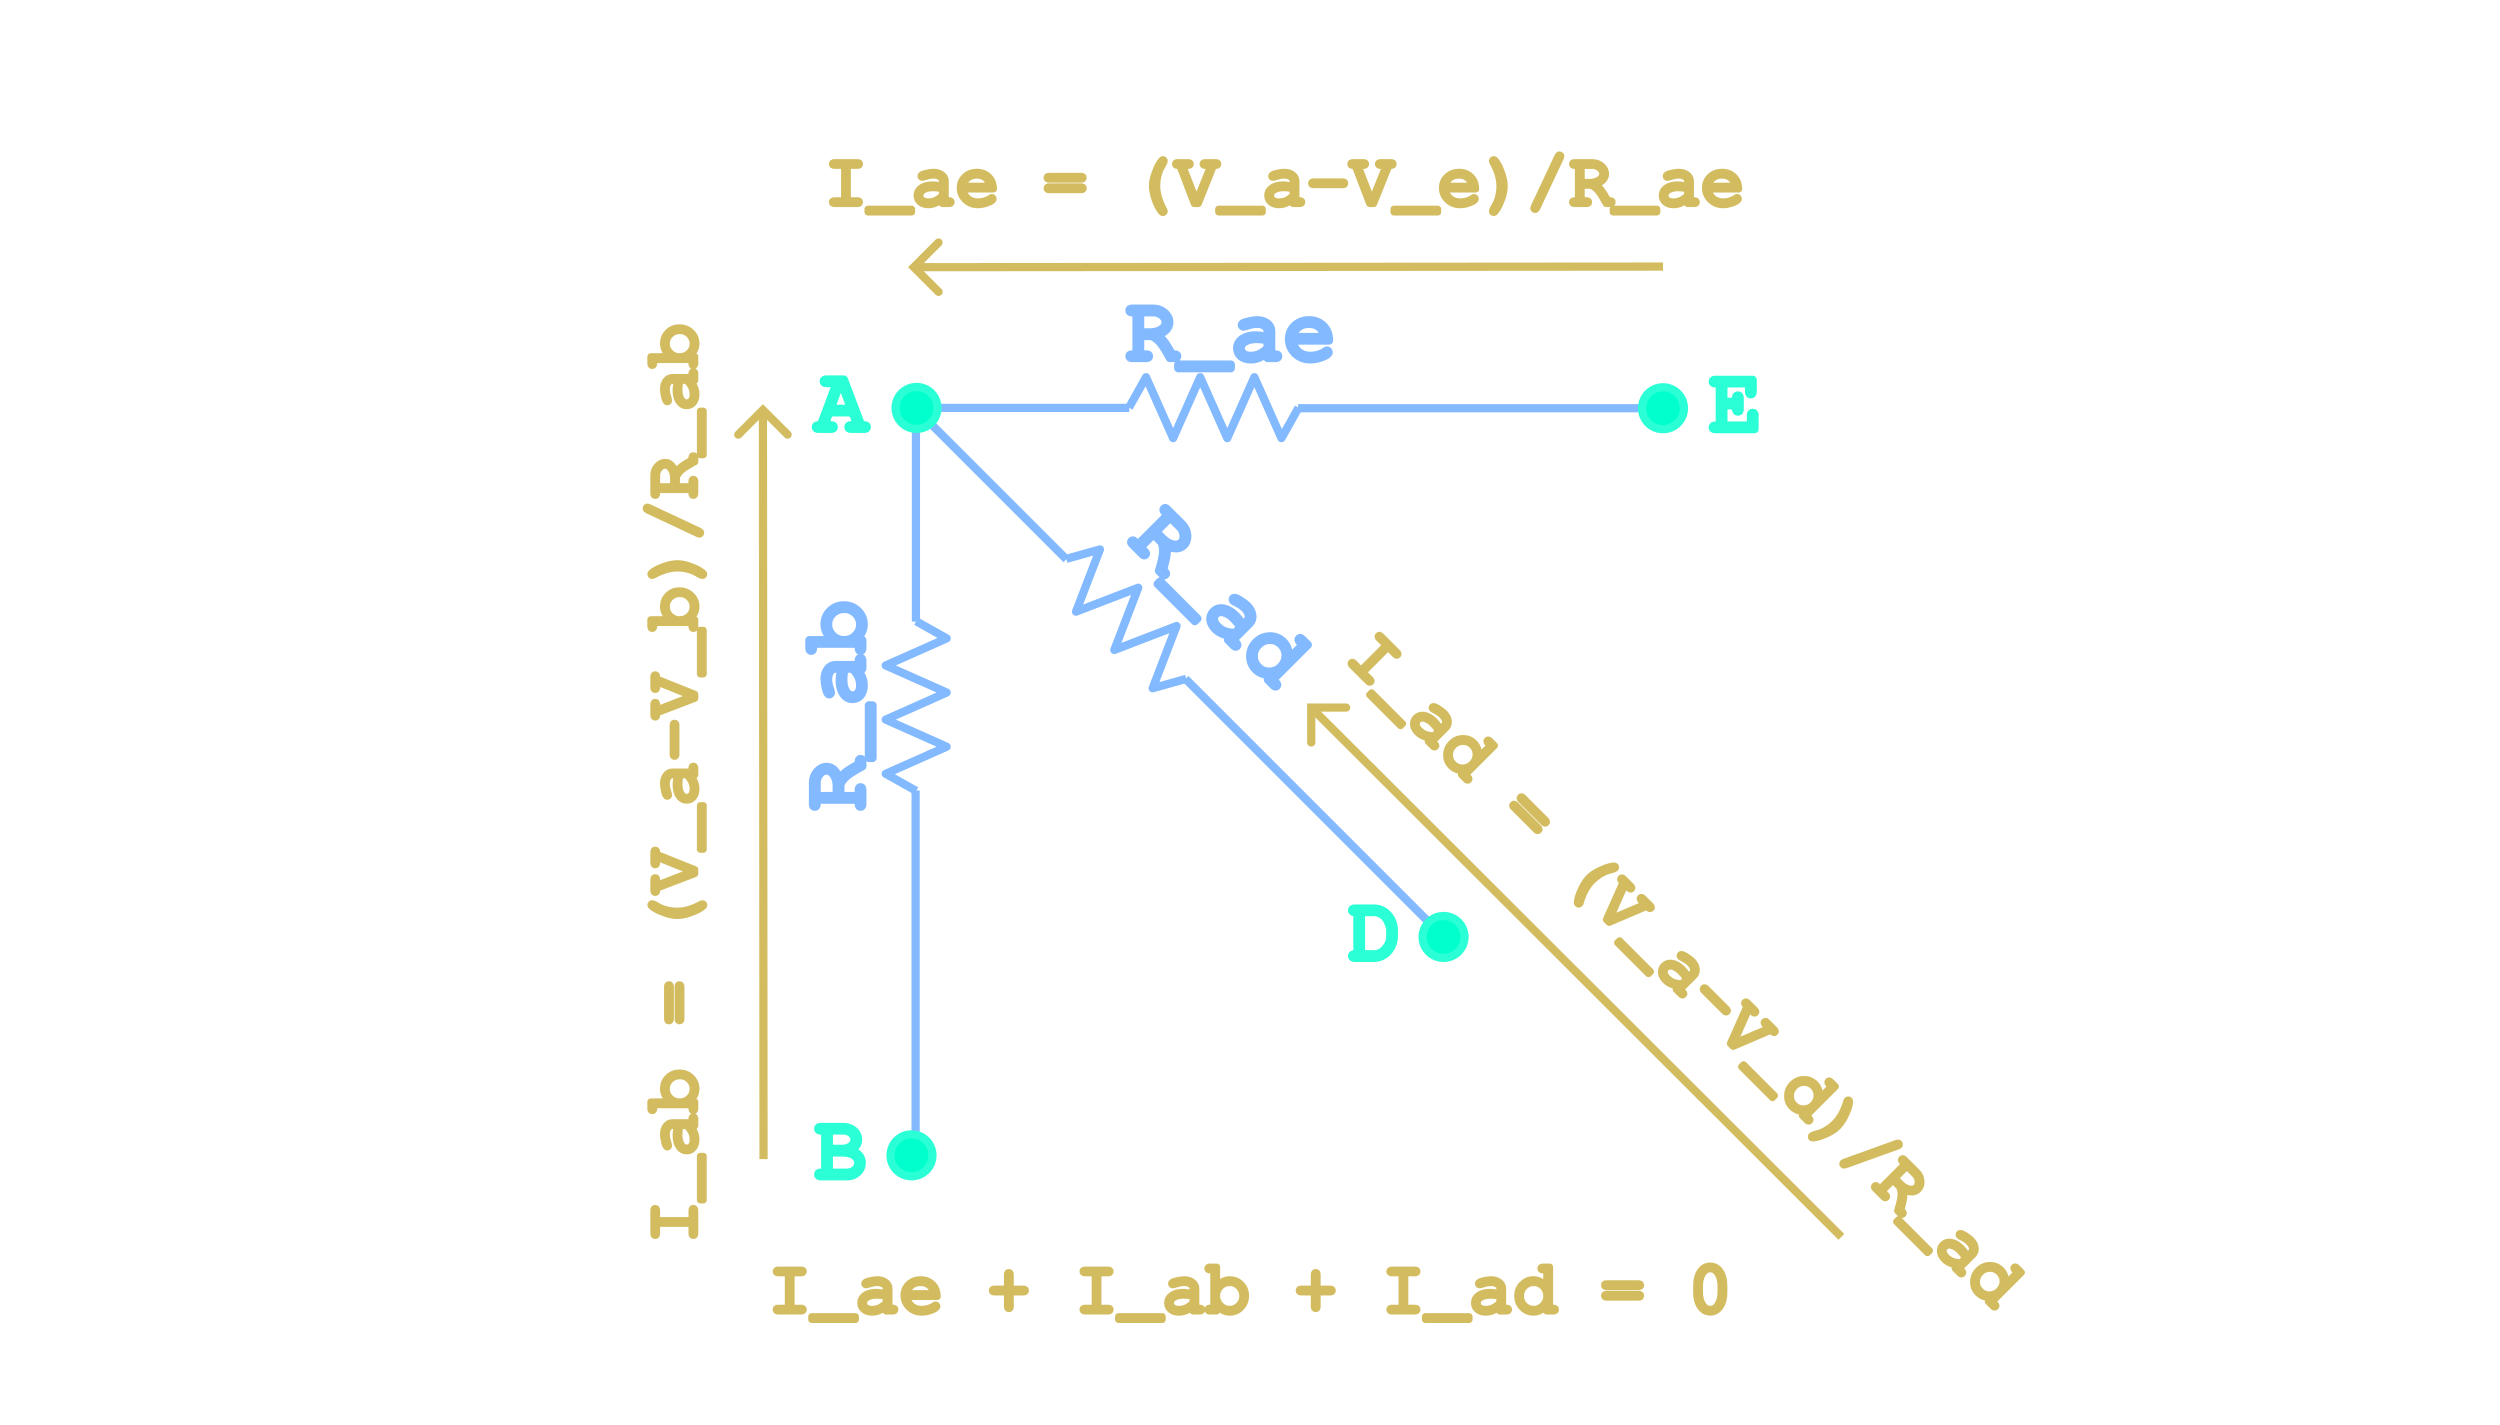
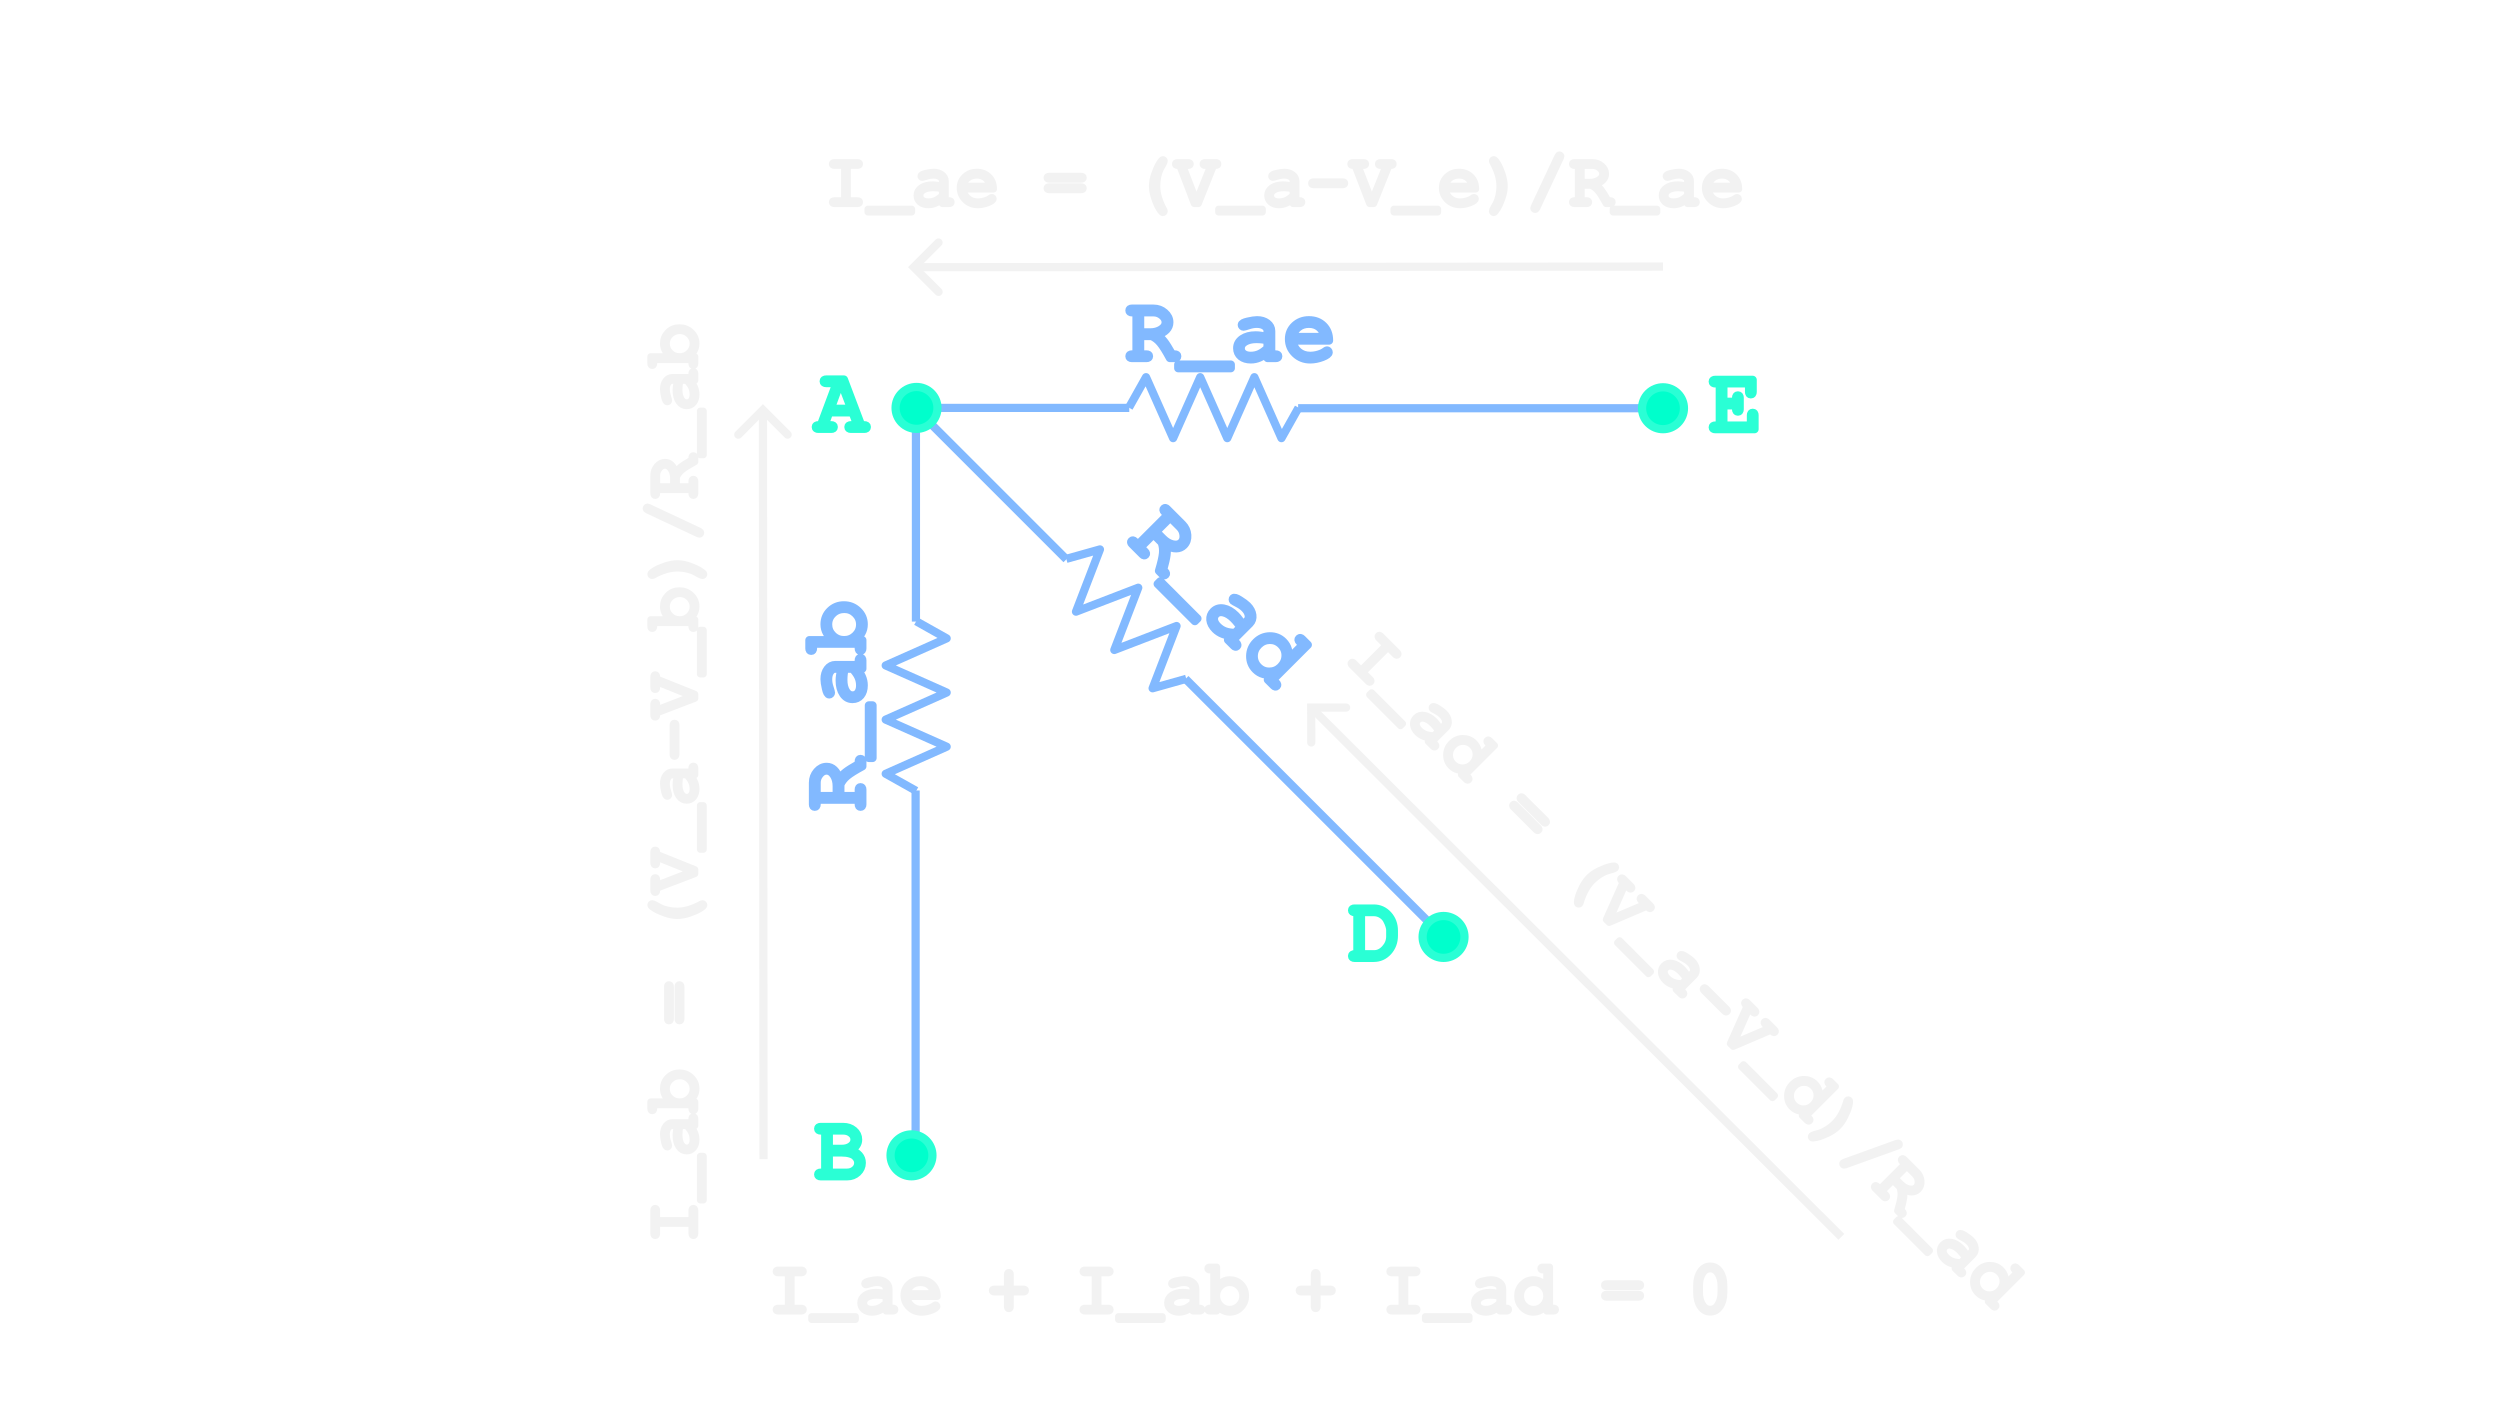
<svg xmlns="http://www.w3.org/2000/svg" version="1.1" id="svg1" width="730" height="416" viewBox="0 0 730 416">
  <defs id="defs1">
    <marker style="overflow:visible" id="ArrowWideRounded" refX="0" refY="0" orient="auto-start-reverse" markerWidth="1" markerHeight="1" viewBox="0 0 1 1" preserveAspectRatio="xMidYMid">
      <path style="fill:none;stroke:context-stroke;stroke-width:1;stroke-linecap:round" d="M 3,-3 0,0 3,3" transform="rotate(180,0.125,0)" id="path2" />
    </marker>
    <marker style="overflow:visible" id="ArrowWideRounded-7" refX="0" refY="0" orient="auto-start-reverse" markerWidth="1" markerHeight="1" viewBox="0 0 1 1" preserveAspectRatio="xMidYMid">
      <path style="fill:none;stroke:context-stroke;stroke-width:1;stroke-linecap:round" d="M 3,-3 0,0 3,3" transform="rotate(180,0.125,0)" id="path2-5" />
    </marker>
    <marker style="overflow:visible" id="ArrowWideRounded-0" refX="0" refY="0" orient="auto-start-reverse" markerWidth="1" markerHeight="1" viewBox="0 0 1 1" preserveAspectRatio="xMidYMid">
      <path style="fill:none;stroke:context-stroke;stroke-width:1;stroke-linecap:round" d="M 3,-3 0,0 3,3" transform="rotate(180,0.125,0)" id="path2-6" />
    </marker>
  </defs>
  <g id="g1" transform="matrix(1.2,0,0,1.2,15.59655,55.64711)" style="display:inline">
    <g id="g2-38-3-0-5-8-0" transform="matrix(0.80171,-0.80171,0.80171,0.80171,-21.47068,99.48806)" style="stroke-width:1.764;stroke-dasharray:none">
      <g id="g225-5-6-6-6-7-5" style="fill:none;stroke:#82b9ff;stroke-width:0.625;stroke-dasharray:none;stroke-dashoffset:0;stroke-opacity:0.4" transform="matrix(2.820357,0,0,2.820357,-1349.859,6.436578)">
        <path style="fill:none;fill-opacity:0.1;stroke:#82b9ff;stroke-width:2;stroke-linejoin:round;stroke-dasharray:none;stroke-dashoffset:0;stroke-opacity:1" d="m 389.886,148.414 v 88.791" id="path3-8-4-64-2-02" transform="matrix(0.3127257,0,0,0.3127257,418.0732,21.24755)" />
        <path style="fill:none;fill-opacity:0.1;stroke:#82b9ff;stroke-width:2;stroke-linejoin:round;stroke-dasharray:none;stroke-dashoffset:0;stroke-opacity:1" d="M 389.966,55.559 V 107.33" id="path2-0-6-0-8-9" transform="matrix(0.3127257,0,0,0.3127257,418.0732,21.24755)" />
      </g>
      <g id="g224-1-2-2-0-2-4" style="stroke:#82b9ff;stroke-width:0.625;stroke-linejoin:round;stroke-dasharray:none;stroke-dashoffset:0;stroke-opacity:0.4" transform="matrix(2.820357,0,0,2.820357,-1349.859,6.436578)">
        <path id="path168-1-1-5-4-9-3" d="m 540.045,67.694 -2.319,-1.302 4.638,-2.061 -4.638,-2.061 4.638,-2.061 -4.638,-2.061 4.638,-2.061 -2.319,-1.302" style="fill:none;stroke:#82b9ff;stroke-width:0.625;stroke-linecap:butt;stroke-linejoin:round;stroke-miterlimit:10;stroke-dasharray:none;stroke-dashoffset:0;stroke-opacity:1" />
      </g>
      <text xml:space="preserve" style="font-size:18.816px;line-height:0.9;font-family:'Symbols Nerd Font Mono';-inkscape-font-specification:'Symbols Nerd Font Mono, Normal';writing-mode:lr-tb;direction:ltr;fill:none;fill-opacity:0.1;stroke:#82b900;stroke-width:1.764;stroke-linejoin:round;stroke-dasharray:none;stroke-dashoffset:0;stroke-opacity:1" x="167.337" y="-185.511" id="text3-2" transform="rotate(90)">
        <tspan id="tspan3-8" x="167.337" y="-185.511" style="font-style:normal;font-variant:normal;font-weight:normal;font-stretch:normal;font-family:FreeMono;-inkscape-font-specification:FreeMono;stroke:#82b9ff;stroke-width:1.764;stroke-opacity:1">R_ad</tspan>
      </text>
      <g id="g9-6" transform="matrix(0,0.7349985,-0.7349985,0,239.9173,17.10203)" style="stroke:#d3bc5f;fill:none;stroke-opacity:1">
-         <path style="display:inline;fill:none;stroke:#d3bc5f;stroke-width:2;stroke-linejoin:round;stroke-dasharray:none;marker-end:url(#ArrowWideRounded-7);stroke-opacity:1" d="m 391.669,18.496 -181.79,0.149" id="path1-2" transform="matrix(1.2,0,0,1.2,25.73675,48.45413)" />
+         <path style="display:inline;fill:none;stroke:#f2f2f2;stroke-width:2;stroke-linejoin:round;stroke-dasharray:none;marker-end:url(#ArrowWideRounded-7);stroke-opacity:1" d="m 391.669,18.496 -181.79,0.149" id="path1-2" transform="matrix(1.2,0,0,1.2,25.73675,48.45413)" />
        <g id="g8-9" transform="translate(-6.399988,3.367216)" style="stroke:#d3bc5f;fill:none;stroke-opacity:1">
-           <text xml:space="preserve" style="font-size:21.333px;line-height:0.9;font-family:FreeMono;-inkscape-font-specification:FreeMono;writing-mode:lr-tb;direction:ltr;fill:none;stroke:#d3bc5f;stroke-width:2;stroke-linejoin:round;stroke-dasharray:none;stroke-opacity:1" x="279.984" y="50.311" id="text6-1">
+           <text xml:space="preserve" style="font-size:21.333px;line-height:0.9;font-family:FreeMono;-inkscape-font-specification:FreeMono;writing-mode:lr-tb;direction:ltr;fill:none;stroke:#f2f2f2;stroke-width:2;stroke-linejoin:round;stroke-dasharray:none;stroke-opacity:1" x="279.984" y="50.311" id="text6-1">
            <tspan id="tspan6-2" x="279.984" y="50.311">I_ad = (V_a-V_d)/R_ad</tspan>
          </text>
        </g>
      </g>
    </g>
    <g id="g2-38-3-0-2" transform="matrix(0,-1.133789,1.133789,0,79.2237,249.2663)" style="stroke:#82b9ff;stroke-width:1.764;stroke-dasharray:none;stroke-opacity:1">
      <g id="g225-5-6-6-2" style="fill:none;stroke:#82b9ff;stroke-width:0.625;stroke-dasharray:none;stroke-dashoffset:0;stroke-opacity:1" transform="matrix(2.820357,0,0,2.820357,-1349.859,6.436578)">
        <path style="fill:none;fill-opacity:0.1;stroke:#82b9ff;stroke-width:2;stroke-linejoin:round;stroke-dasharray:none;stroke-dashoffset:0;stroke-opacity:1" d="m 389.886,148.414 v 88.791" id="path3-8-4-2" transform="matrix(0.3127257,0,0,0.3127257,418.0732,21.24755)" />
        <path style="fill:none;fill-opacity:0.1;stroke:#82b9ff;stroke-width:2;stroke-linejoin:round;stroke-dasharray:none;stroke-dashoffset:0;stroke-opacity:1" d="M 389.966,55.559 V 107.33" id="path2-0-6-05" transform="matrix(0.3127257,0,0,0.3127257,418.0732,21.24755)" />
      </g>
      <g id="g224-1-2-2-5" style="stroke:#82b9ff;stroke-width:0.625;stroke-linejoin:round;stroke-dasharray:none;stroke-dashoffset:0;stroke-opacity:1" transform="matrix(2.820357,0,0,2.820357,-1349.859,6.436578)">
        <path id="path168-1-1-5-2" d="m 540.045,67.694 -2.319,-1.302 4.638,-2.061 -4.638,-2.061 4.638,-2.061 -4.638,-2.061 4.638,-2.061 -2.319,-1.302" style="fill:none;stroke:#82b9ff;stroke-width:0.625;stroke-linecap:butt;stroke-linejoin:round;stroke-miterlimit:10;stroke-dasharray:none;stroke-dashoffset:0;stroke-opacity:1" />
      </g>
      <text xml:space="preserve" style="font-size:18.816px;line-height:0.9;font-family:'Symbols Nerd Font Mono';-inkscape-font-specification:'Symbols Nerd Font Mono, Normal';writing-mode:lr-tb;direction:ltr;fill:none;fill-opacity:0.1;stroke:#82b9ff;stroke-width:1.764;stroke-linejoin:round;stroke-dasharray:none;stroke-dashoffset:0;stroke-opacity:1" x="160.247" y="-183.917" id="text3" transform="rotate(90)">
        <tspan id="tspan3" x="160.247" y="-183.917" style="font-style:normal;font-variant:normal;font-weight:normal;font-stretch:normal;font-family:FreeMono;-inkscape-font-specification:FreeMono;stroke:#82b9ff;stroke-width:1.764;stroke-opacity:1">R_ae</tspan>
      </text>
      <g id="g9" transform="matrix(0,0.7349985,-0.7349985,0,255.4661,-88.79164)" style="stroke:#d3bc5f;fill:none;stroke-opacity:1">
-         <path style="display:inline;fill:none;stroke:#d3bc5f;stroke-width:2;stroke-linejoin:round;stroke-dasharray:none;marker-end:url(#ArrowWideRounded);stroke-opacity:1" d="m 391.669,18.496 -181.79,0.149" id="path1" transform="matrix(1.2,0,0,1.2,25.73675,48.45413)" />
+         <path style="display:inline;fill:none;stroke:#f2f2f2;stroke-width:2;stroke-linejoin:round;stroke-dasharray:none;marker-end:url(#ArrowWideRounded);stroke-opacity:1" d="m 391.669,18.496 -181.79,0.149" id="path1" transform="matrix(1.2,0,0,1.2,25.73675,48.45413)" />
        <g id="g8" transform="translate(-6.399988,3.367216)" style="stroke:#d3bc5f;fill:none;stroke-opacity:1">
-           <text xml:space="preserve" style="font-size:21.333px;line-height:0.9;font-family:FreeMono;-inkscape-font-specification:FreeMono;writing-mode:lr-tb;direction:ltr;fill:none;stroke:#d3bc5f;stroke-width:2;stroke-linejoin:round;stroke-dasharray:none;stroke-opacity:1" x="257.166" y="48.902" id="text6">
+           <text xml:space="preserve" style="font-size:21.333px;line-height:0.9;font-family:FreeMono;-inkscape-font-specification:FreeMono;writing-mode:lr-tb;direction:ltr;fill:none;stroke:#f2f2f2;stroke-width:2;stroke-linejoin:round;stroke-dasharray:none;stroke-opacity:1" x="257.166" y="48.902" id="text6">
            <tspan id="tspan6" x="257.166" y="48.902">I_ae = (V_a-V_e)/R_ae</tspan>
          </text>
        </g>
      </g>
    </g>
    <g id="g2-38-3-0-4-4" transform="matrix(1.133789,0,0,1.133789,13.50066,-77.68343)" style="display:inline;stroke:#82b9ff;stroke-width:1.764;stroke-dasharray:none;stroke-opacity:1">
      <g id="g225-5-6-6-0-0" style="fill:none;stroke:#82b9ff;stroke-width:0.625;stroke-dasharray:none;stroke-dashoffset:0;stroke-opacity:1" transform="matrix(2.820357,0,0,2.820357,-1349.859,6.436578)">
        <path style="fill:none;fill-opacity:0.1;stroke:#82b9ff;stroke-width:2;stroke-linejoin:round;stroke-dasharray:none;stroke-dashoffset:0;stroke-opacity:1" d="m 389.886,148.414 v 88.791" id="path3-8-4-6-9" transform="matrix(0.3127257,0,0,0.3127257,418.0732,21.24755)" />
        <path style="fill:none;fill-opacity:0.1;stroke:#82b9ff;stroke-width:2;stroke-linejoin:round;stroke-dasharray:none;stroke-dashoffset:0;stroke-opacity:1" d="M 389.966,55.559 V 107.33" id="path2-0-6-2-1" transform="matrix(0.3127257,0,0,0.3127257,418.0732,21.24755)" />
      </g>
      <g id="g224-1-2-2-9-96" style="stroke:#82b9ff;stroke-width:0.625;stroke-linejoin:round;stroke-dasharray:none;stroke-dashoffset:0;stroke-opacity:1" transform="matrix(2.820357,0,0,2.820357,-1349.859,6.436578)">
        <path id="path168-1-1-5-9-2" d="m 540.045,67.694 -2.319,-1.302 4.638,-2.061 -4.638,-2.061 4.638,-2.061 -4.638,-2.061 4.638,-2.061 -2.319,-1.302" style="fill:none;stroke:#82b9ff;stroke-width:0.625;stroke-linecap:butt;stroke-linejoin:round;stroke-miterlimit:10;stroke-dasharray:none;stroke-dashoffset:0;stroke-opacity:1" />
      </g>
      <text xml:space="preserve" style="font-size:18.816px;line-height:0.9;font-family:'Symbols Nerd Font Mono';-inkscape-font-specification:'Symbols Nerd Font Mono, Normal';writing-mode:lr-tb;direction:ltr;fill:none;fill-opacity:0.1;stroke:#82b900;stroke-width:1.764;stroke-linejoin:round;stroke-dasharray:none;stroke-dashoffset:0;stroke-opacity:1" x="-201.579" y="161.7" id="text3-2-5" transform="rotate(-90)">
        <tspan id="tspan3-8-3" x="-201.579" y="161.7" style="font-style:normal;font-variant:normal;font-weight:normal;font-stretch:normal;font-family:FreeMono;-inkscape-font-specification:FreeMono;stroke:#82b9ff;stroke-width:1.764;stroke-opacity:1">R_ab</tspan>
      </text>
      <g id="g9-1" transform="matrix(0,0.7349985,-0.7349985,0,192.4259,-87.98468)" style="stroke:#d3bc5f;fill:none;stroke-opacity:1">
-         <path style="display:inline;fill:none;stroke:#d3bc5f;stroke-width:2;stroke-linejoin:round;stroke-dasharray:none;marker-end:url(#ArrowWideRounded-0);stroke-opacity:1" d="m 391.669,18.496 -181.79,0.149" id="path1-8" transform="matrix(1.2,0,0,1.2,25.73675,48.45413)" />
+         <path style="display:inline;fill:none;stroke:#f2f2f2;stroke-width:2;stroke-linejoin:round;stroke-dasharray:none;marker-end:url(#ArrowWideRounded-0);stroke-opacity:1" d="m 391.669,18.496 -181.79,0.149" id="path1-8" transform="matrix(1.2,0,0,1.2,25.73675,48.45413)" />
        <g id="g8-8" transform="rotate(180,388.7175,69.67718)" style="stroke:#d3bc5f;fill:none;stroke-opacity:1">
-           <text xml:space="preserve" style="font-size:21.333px;line-height:0.9;font-family:FreeMono;-inkscape-font-specification:FreeMono;writing-mode:lr-tb;direction:ltr;fill:none;stroke:#d3bc5f;stroke-width:2;stroke-linejoin:round;stroke-dasharray:none;stroke-opacity:1" x="256.942" y="48.651" id="text6-9">
+           <text xml:space="preserve" style="font-size:21.333px;line-height:0.9;font-family:FreeMono;-inkscape-font-specification:FreeMono;writing-mode:lr-tb;direction:ltr;fill:none;stroke:#f2f2f2;stroke-width:2;stroke-linejoin:round;stroke-dasharray:none;stroke-opacity:1" x="256.942" y="48.651" id="text6-9">
            <tspan id="tspan6-7" x="256.942" y="48.651">I_ab = (V_a-V_b)/R_ab</tspan>
          </text>
        </g>
      </g>
    </g>
    <g id="g3" style="display:inline;stroke:#2affd5">
      <g id="g13" transform="translate(13.51557,-12.94234)" style="stroke:#2affd5">
        <text xml:space="preserve" style="font-style:normal;font-variant:normal;font-weight:normal;font-stretch:normal;font-size:21.333px;line-height:0.9;font-family:FreeMono;-inkscape-font-specification:FreeMono;writing-mode:lr-tb;direction:ltr;fill:none;fill-opacity:0.1;stroke:#2affd5;stroke-width:2;stroke-linejoin:round;stroke-dasharray:none;stroke-dashoffset:0;stroke-opacity:1" x="389.328" y="71" id="text7">
          <tspan id="tspan7" x="389.328" y="71">E</tspan>
        </text>
        <text xml:space="preserve" style="font-style:normal;font-variant:normal;font-weight:normal;font-stretch:normal;font-size:21.333px;line-height:0.9;font-family:FreeMono;-inkscape-font-specification:FreeMono;writing-mode:lr-tb;direction:ltr;fill:none;fill-opacity:0.1;stroke:#2affd5;stroke-width:2;stroke-linejoin:round;stroke-dasharray:none;stroke-dashoffset:0;stroke-opacity:1" x="301.567" y="199.65" id="text10">
          <tspan id="tspan10" x="301.567" y="199.65">D</tspan>
        </text>
        <text xml:space="preserve" style="font-style:normal;font-variant:normal;font-weight:normal;font-stretch:normal;font-size:21.333px;line-height:0.9;font-family:FreeMono;-inkscape-font-specification:FreeMono;writing-mode:lr-tb;direction:ltr;fill:none;fill-opacity:0.1;stroke:#2affd5;stroke-width:2;stroke-linejoin:round;stroke-dasharray:none;stroke-dashoffset:0;stroke-opacity:1" x="171.652" y="252.796" id="text5">
          <tspan id="tspan5" x="171.652" y="252.796">B</tspan>
        </text>
        <text xml:space="preserve" style="font-style:normal;font-variant:normal;font-weight:normal;font-stretch:normal;font-size:21.333px;line-height:0.9;font-family:FreeMono;-inkscape-font-specification:FreeMono;writing-mode:lr-tb;direction:ltr;fill:none;fill-opacity:0.1;stroke:#2affd5;stroke-width:2;stroke-linejoin:round;stroke-dasharray:none;stroke-dashoffset:0;stroke-opacity:1" x="171.809" y="70.92" id="text4">
          <tspan id="tspan4" x="171.809" y="70.92">A</tspan>
        </text>
      </g>
      <g id="g2" style="fill:#00ffcc;stroke:#2affd5">
        <path id="path217-4-1-2-6-0-9-4-7-9-3-9-9" d="m 395.274,49.363 c -1.991,-1.991 -5.218,-1.991 -7.209,10e-6 -1.991,1.991 -1.991,5.218 -3e-5,7.209 1.991,1.991 5.218,1.991 7.209,0 1.991,-1.991 1.991,-5.218 -3e-5,-7.209 z" style="fill:#00ffcc;fill-opacity:1;fill-rule:nonzero;stroke:#2affd5;stroke-width:2;stroke-linejoin:round;stroke-dasharray:none;stroke-opacity:1" />
        <path id="path217-4-1-2-6-0-9-4-7-9-3-9" d="m 341.871,178.012 c -1.991,-1.991 -5.218,-1.991 -7.209,1e-5 -1.991,1.991 -1.991,5.218 -2e-5,7.209 1.991,1.991 5.218,1.991 7.209,0 1.991,-1.991 1.991,-5.218 -2e-5,-7.209 z" style="fill:#00ffcc;fill-opacity:1;fill-rule:nonzero;stroke:#2affd5;stroke-width:2;stroke-linejoin:round;stroke-dasharray:none;stroke-opacity:1" />
        <path id="path217-4-1-2-6-0-9-4" d="m 212.404,231.158 c -1.991,-1.991 -5.218,-1.991 -7.209,1e-5 -1.991,1.991 -1.991,5.218 -3e-5,7.209 1.991,1.991 5.218,1.991 7.209,0 1.991,-1.991 1.991,-5.218 -3e-5,-7.209 z" style="fill:#00ffcc;fill-opacity:1;fill-rule:nonzero;stroke:#2affd5;stroke-width:2;stroke-linejoin:round;stroke-dasharray:none;stroke-opacity:1" />
        <path id="path217-4-1-2-6-0-9" d="m 213.628,49.283 c -1.991,-1.991 -5.218,-1.991 -7.209,7e-6 -1.991,1.991 -1.991,5.218 -3e-5,7.209 1.991,1.991 5.218,1.991 7.209,0 1.991,-1.991 1.991,-5.218 -3e-5,-7.209 z" style="fill:#00ffcc;fill-opacity:1;fill-rule:nonzero;stroke:#2affd5;stroke-width:2;stroke-linejoin:round;stroke-dasharray:none;stroke-opacity:1" />
      </g>
    </g>
-     <text xml:space="preserve" style="font-size:21.333px;line-height:0.9;font-family:FreeMono;-inkscape-font-specification:FreeMono;writing-mode:lr-tb;direction:ltr;fill:none;stroke:#d3bc5f;stroke-width:2;stroke-linejoin:round;stroke-dasharray:none;stroke-opacity:1;fill-opacity:1" x="224.2" y="395.007" id="text9" transform="matrix(0.8333333,0,0,0.8333333,-12.99712,-56.51221)">
+     <text xml:space="preserve" style="font-size:21.333px;line-height:0.9;font-family:FreeMono;-inkscape-font-specification:FreeMono;writing-mode:lr-tb;direction:ltr;fill:none;stroke:#f2f2f2;stroke-width:2;stroke-linejoin:round;stroke-dasharray:none;stroke-opacity:1;fill-opacity:1" x="224.2" y="395.007" id="text9" transform="matrix(0.8333333,0,0,0.8333333,-12.99712,-56.51221)">
      <tspan id="tspan9" x="224.2" y="395.007">I_ae + I_ab + I_ad = 0</tspan>
    </text>
  </g>
</svg>
